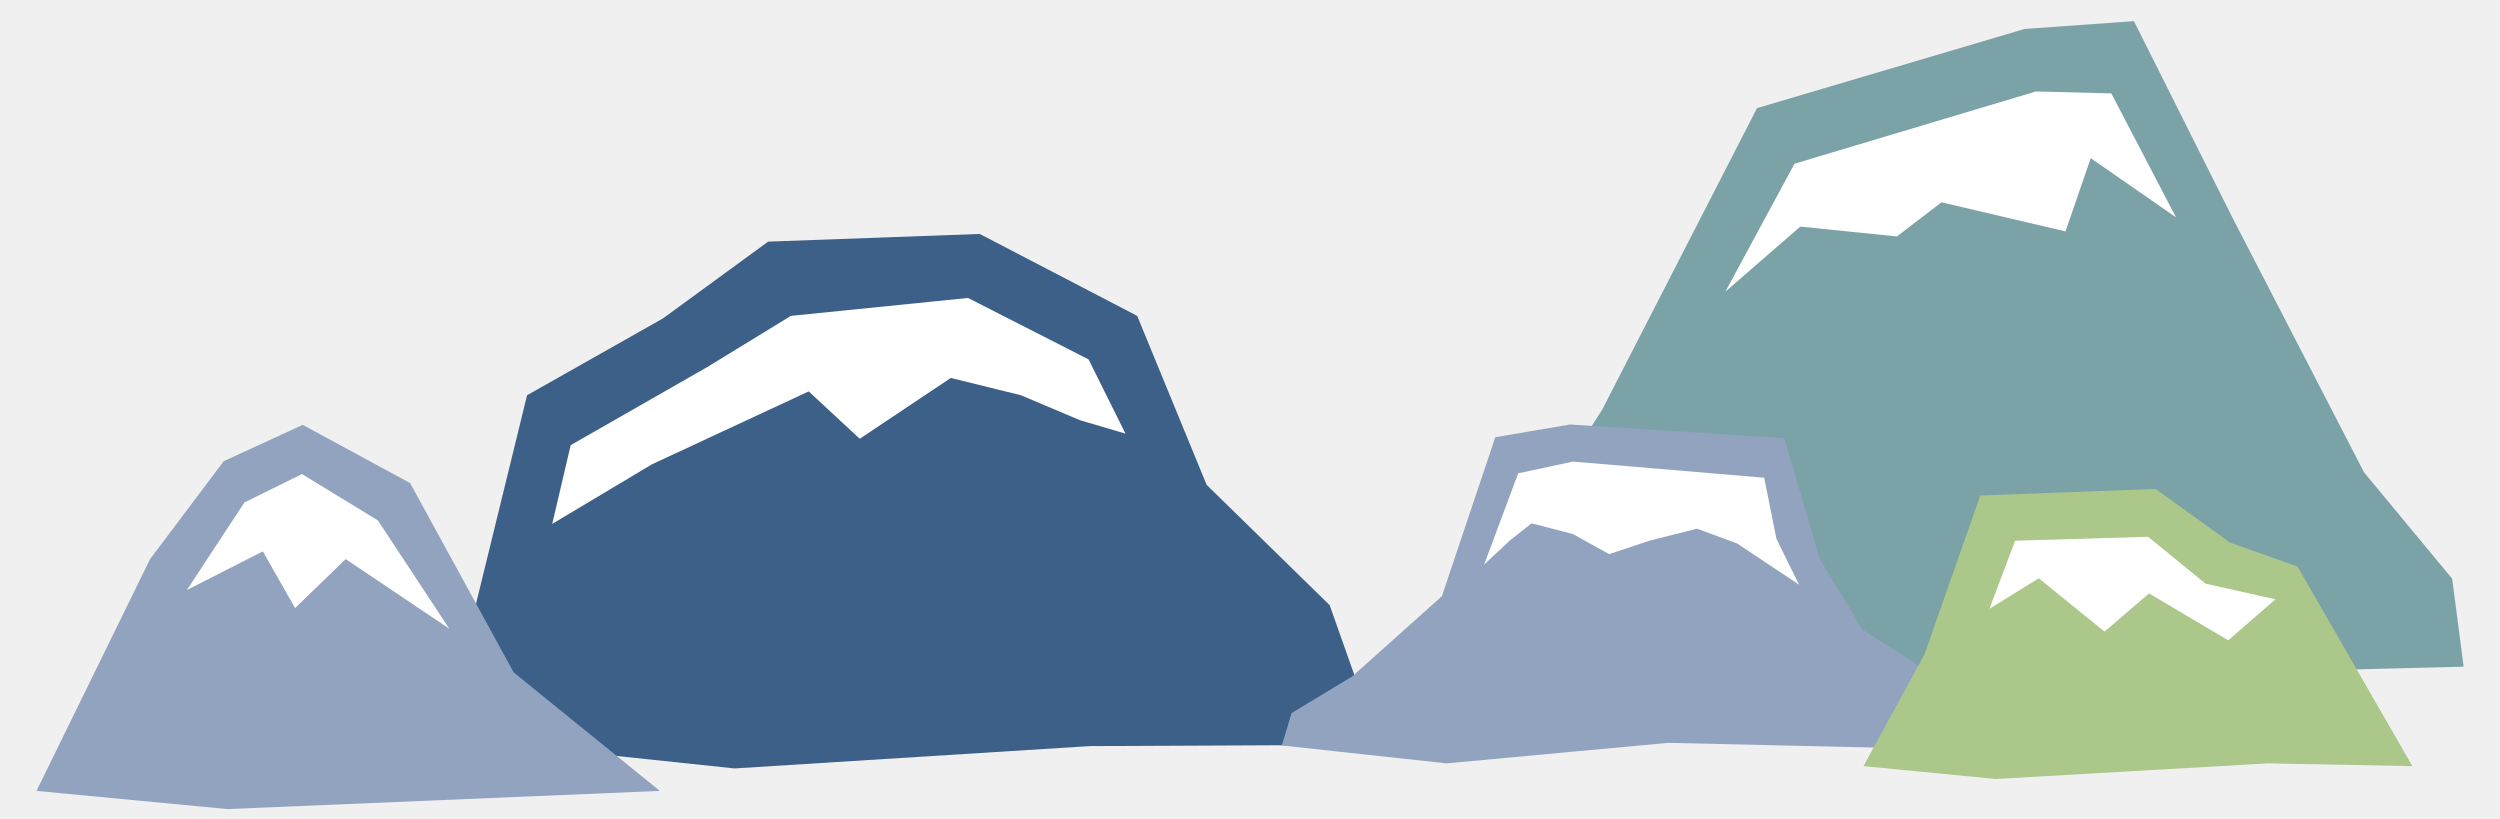
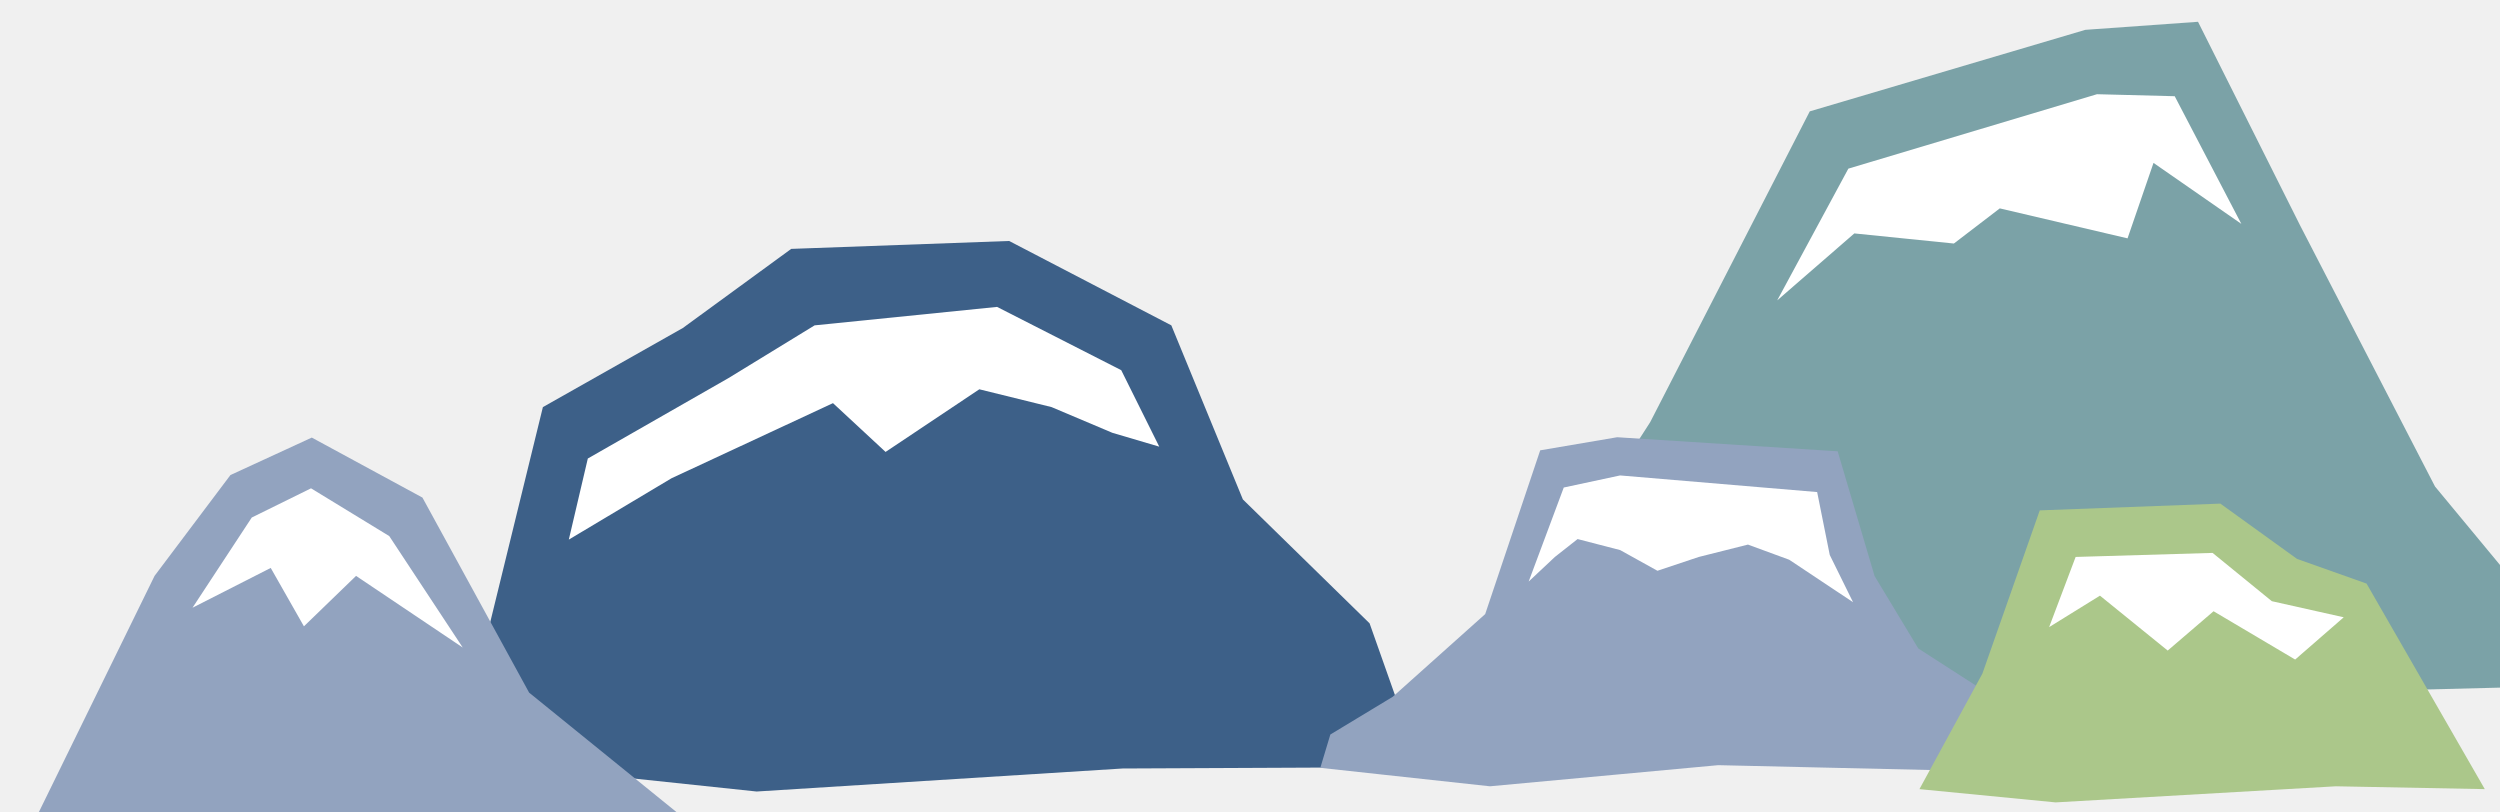
- <svg xmlns="http://www.w3.org/2000/svg" version="1.1" id="Layer_1" x="0px" y="0px" width="275px" height="90px" viewBox="0 0 275 90" enable-background="new 0 0 275 90" xml:space="preserve">
+ <svg xmlns="http://www.w3.org/2000/svg" version="1.1" id="Layer_1" x="0px" y="0px" enable-background="new 0 0 275 90" xml:space="preserve">
  <g>
    <polygon fill="#3D6088" points="107.77,25.734 84.496,26.579 72.924,35.027 57.977,43.476 52.742,64.859 48.758,81.142    80.803,84.529 119.881,82.071 151.691,81.924 146.263,66.568 132.73,53.334 125.09,34.746  " />
    <polygon fill="#FFFFFF" points="118.793,46.221 112.299,43.475 104.586,41.574 94.573,48.264 88.957,43.053 71.705,51.08    60.745,57.627 62.775,48.967 77.795,40.379 86.996,34.746 106.48,32.775 119.741,39.533 123.801,47.7  " />
    <polygon fill="#92A3BF" points="33.297,46.731 24.609,50.732 16.508,61.498 4.016,87 25,89 72.584,87 56.506,73.967 45.114,53.139     " />
    <polygon fill="#FFFFFF" points="20.559,64.902 28.912,60.651 32.457,66.887 38.025,61.502 49.418,69.154 41.57,57.251    33.216,52.149 26.888,55.268  " />
    <polygon fill="#7BA2A7" points="234.734,2.326 245.655,24.11 260.045,51.957 269.74,63.662 271.001,73.334 187.139,75.428    158.609,72.494 176.231,45.082 193.272,11.893 222.702,3.186  " />
    <polygon fill="#92A3BF" points="196.252,48.197 200.193,61.518 204.861,69.252 225.711,82.68 183.492,81.715 159.115,83.971    141.001,82 142.073,78.441 148.743,74.408 158.609,65.58 164.484,48.092 172.704,46.693  " />
    <polygon fill="#ABC78A" points="237.12,53.783 245.314,59.691 252.732,62.322 265.361,84.275 249.465,83.971 219.525,85.691    204.984,84.275 211.707,71.938 217.834,54.504  " />
    <polygon fill="#FFFFFF" points="197.393,18.01 189.795,32.078 198.032,24.927 208.662,26.007 213.565,22.254 227.209,25.455    229.981,17.396 239.361,23.909 232.246,10.275 223.945,10.061  " />
    <polygon fill="#FFFFFF" points="167,52.064 163.252,62.106 166.051,59.48 168.477,57.568 173.025,58.746 177.005,60.955    181.41,59.482 186.67,58.158 191.076,59.777 197.896,64.314 195.406,59.265 194.06,52.549 173.016,50.774  " />
    <polygon fill="#FFFFFF" points="221.665,59.478 218.834,66.973 224.262,63.612 231.497,69.477 236.395,65.277 245.108,70.436    250.295,65.922 242.618,64.204 236.291,59.047  " />
  </g>
</svg>
